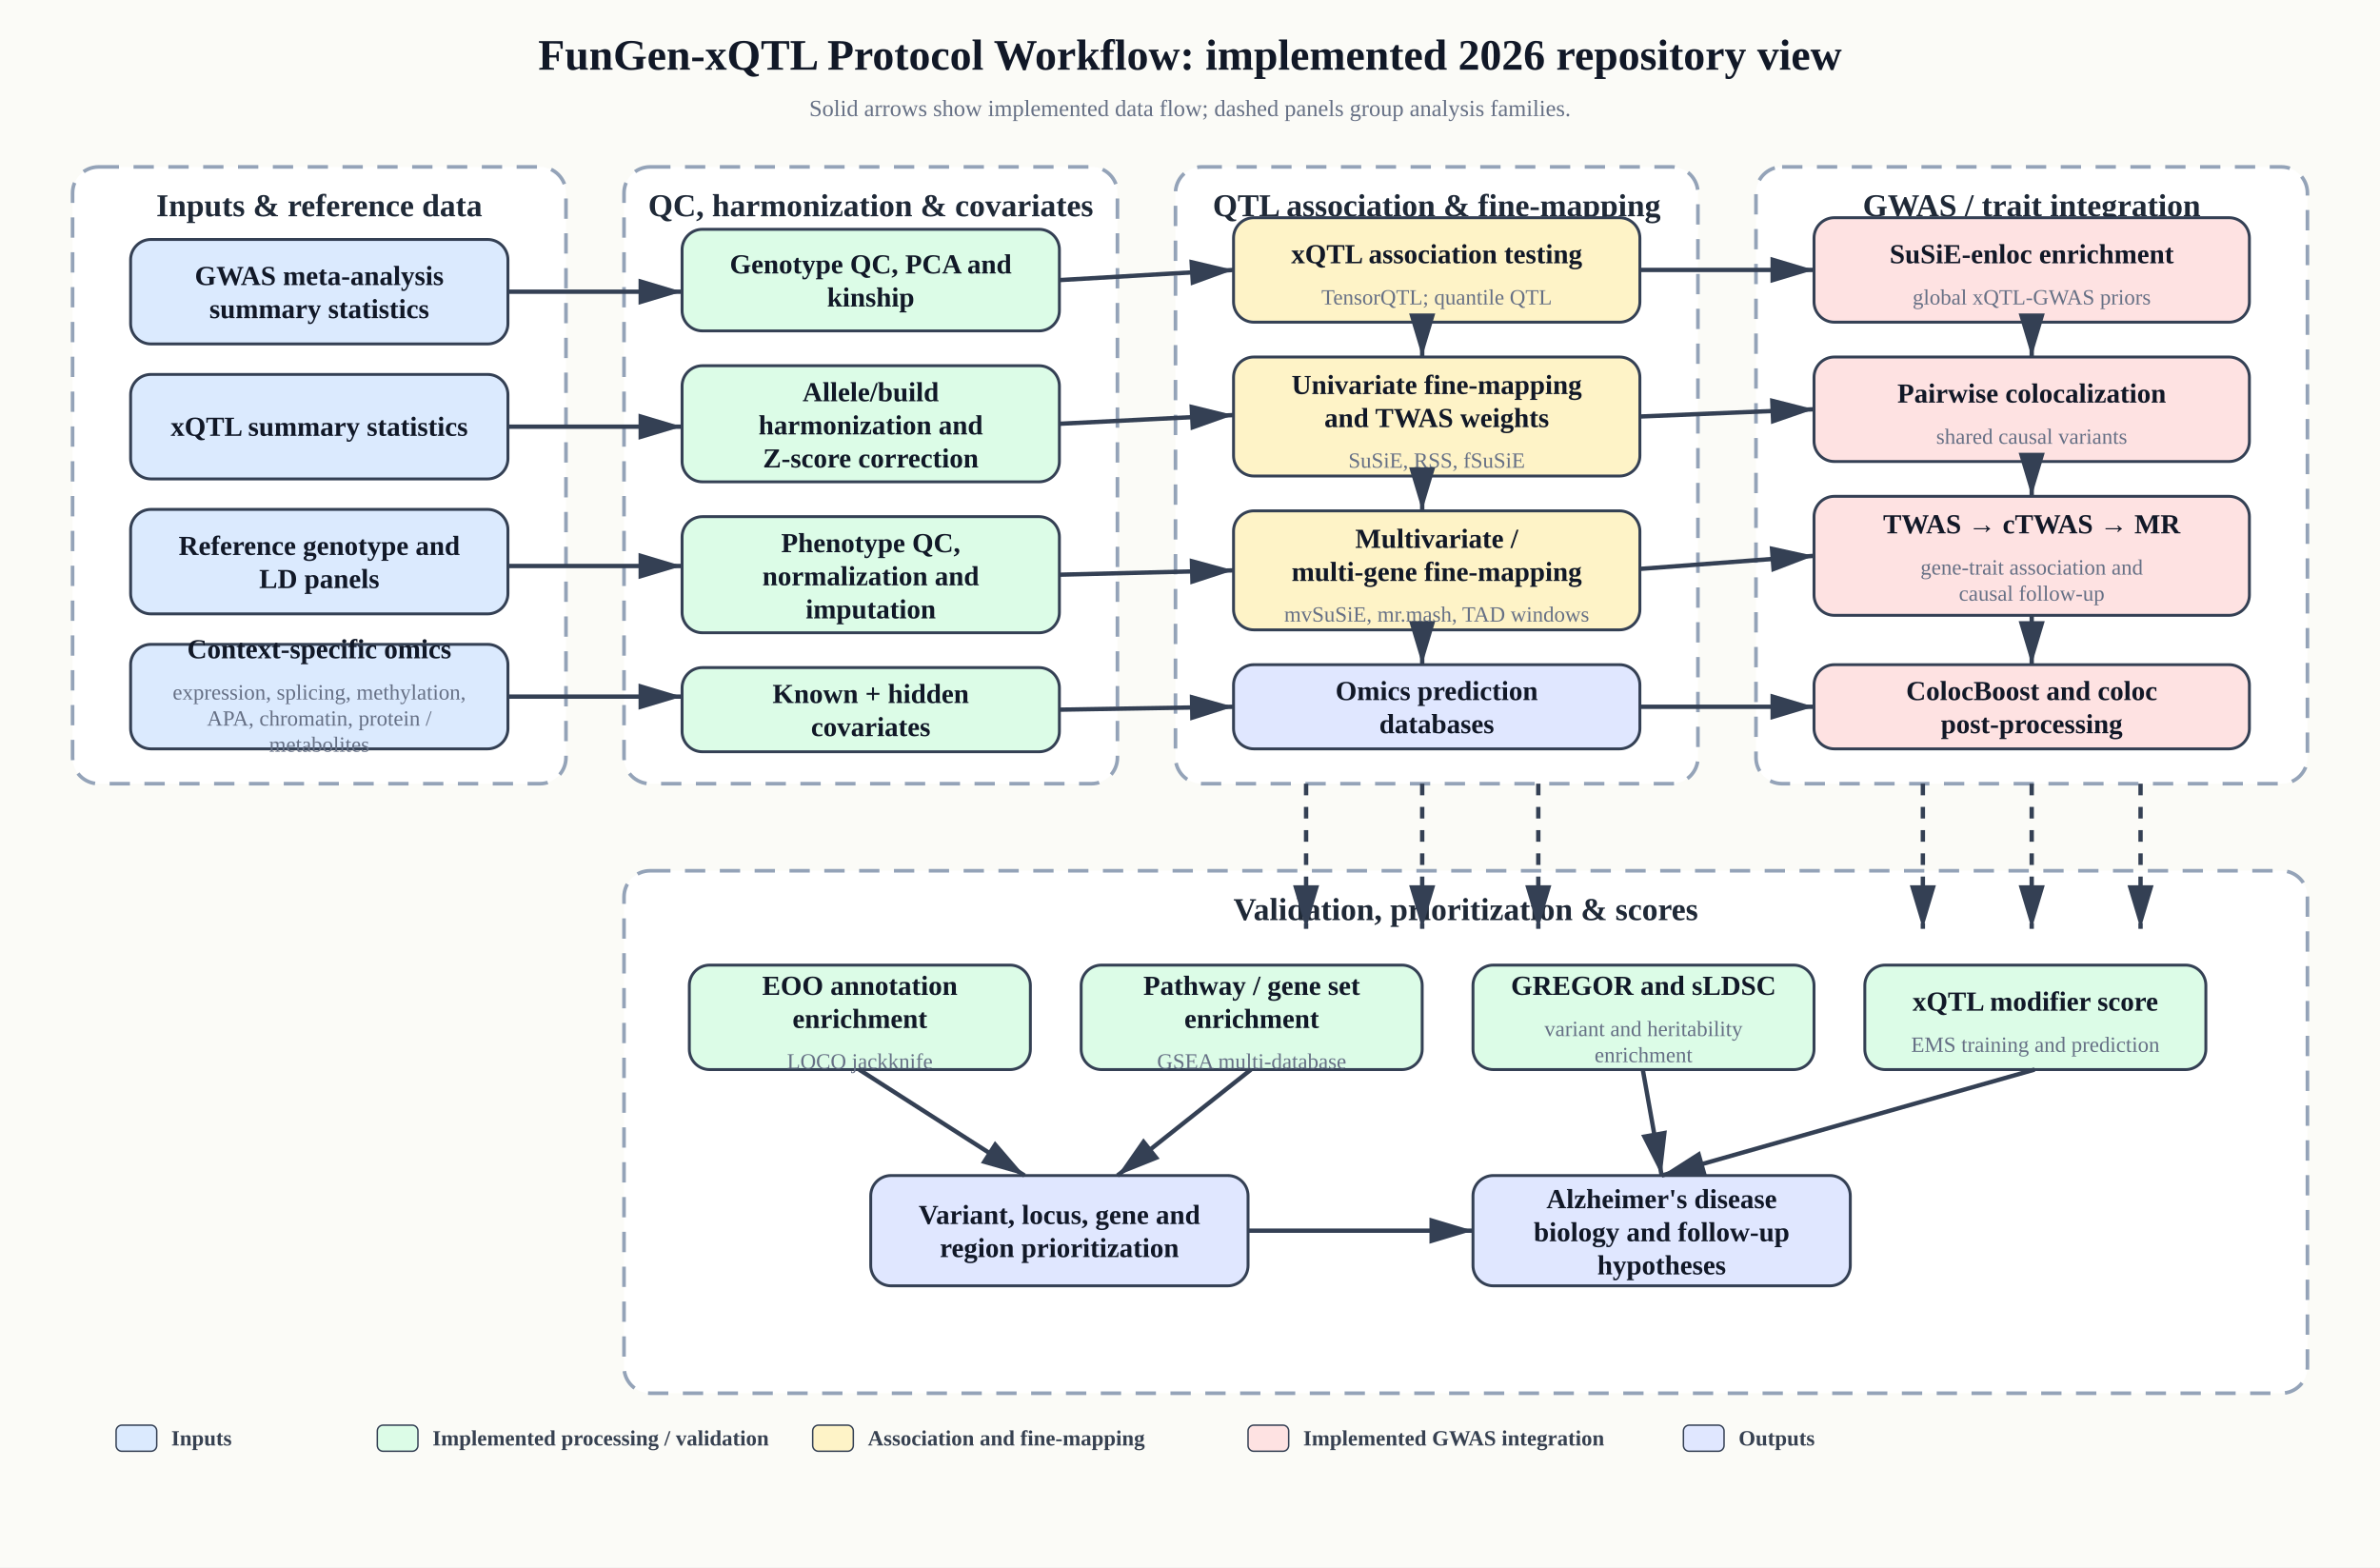
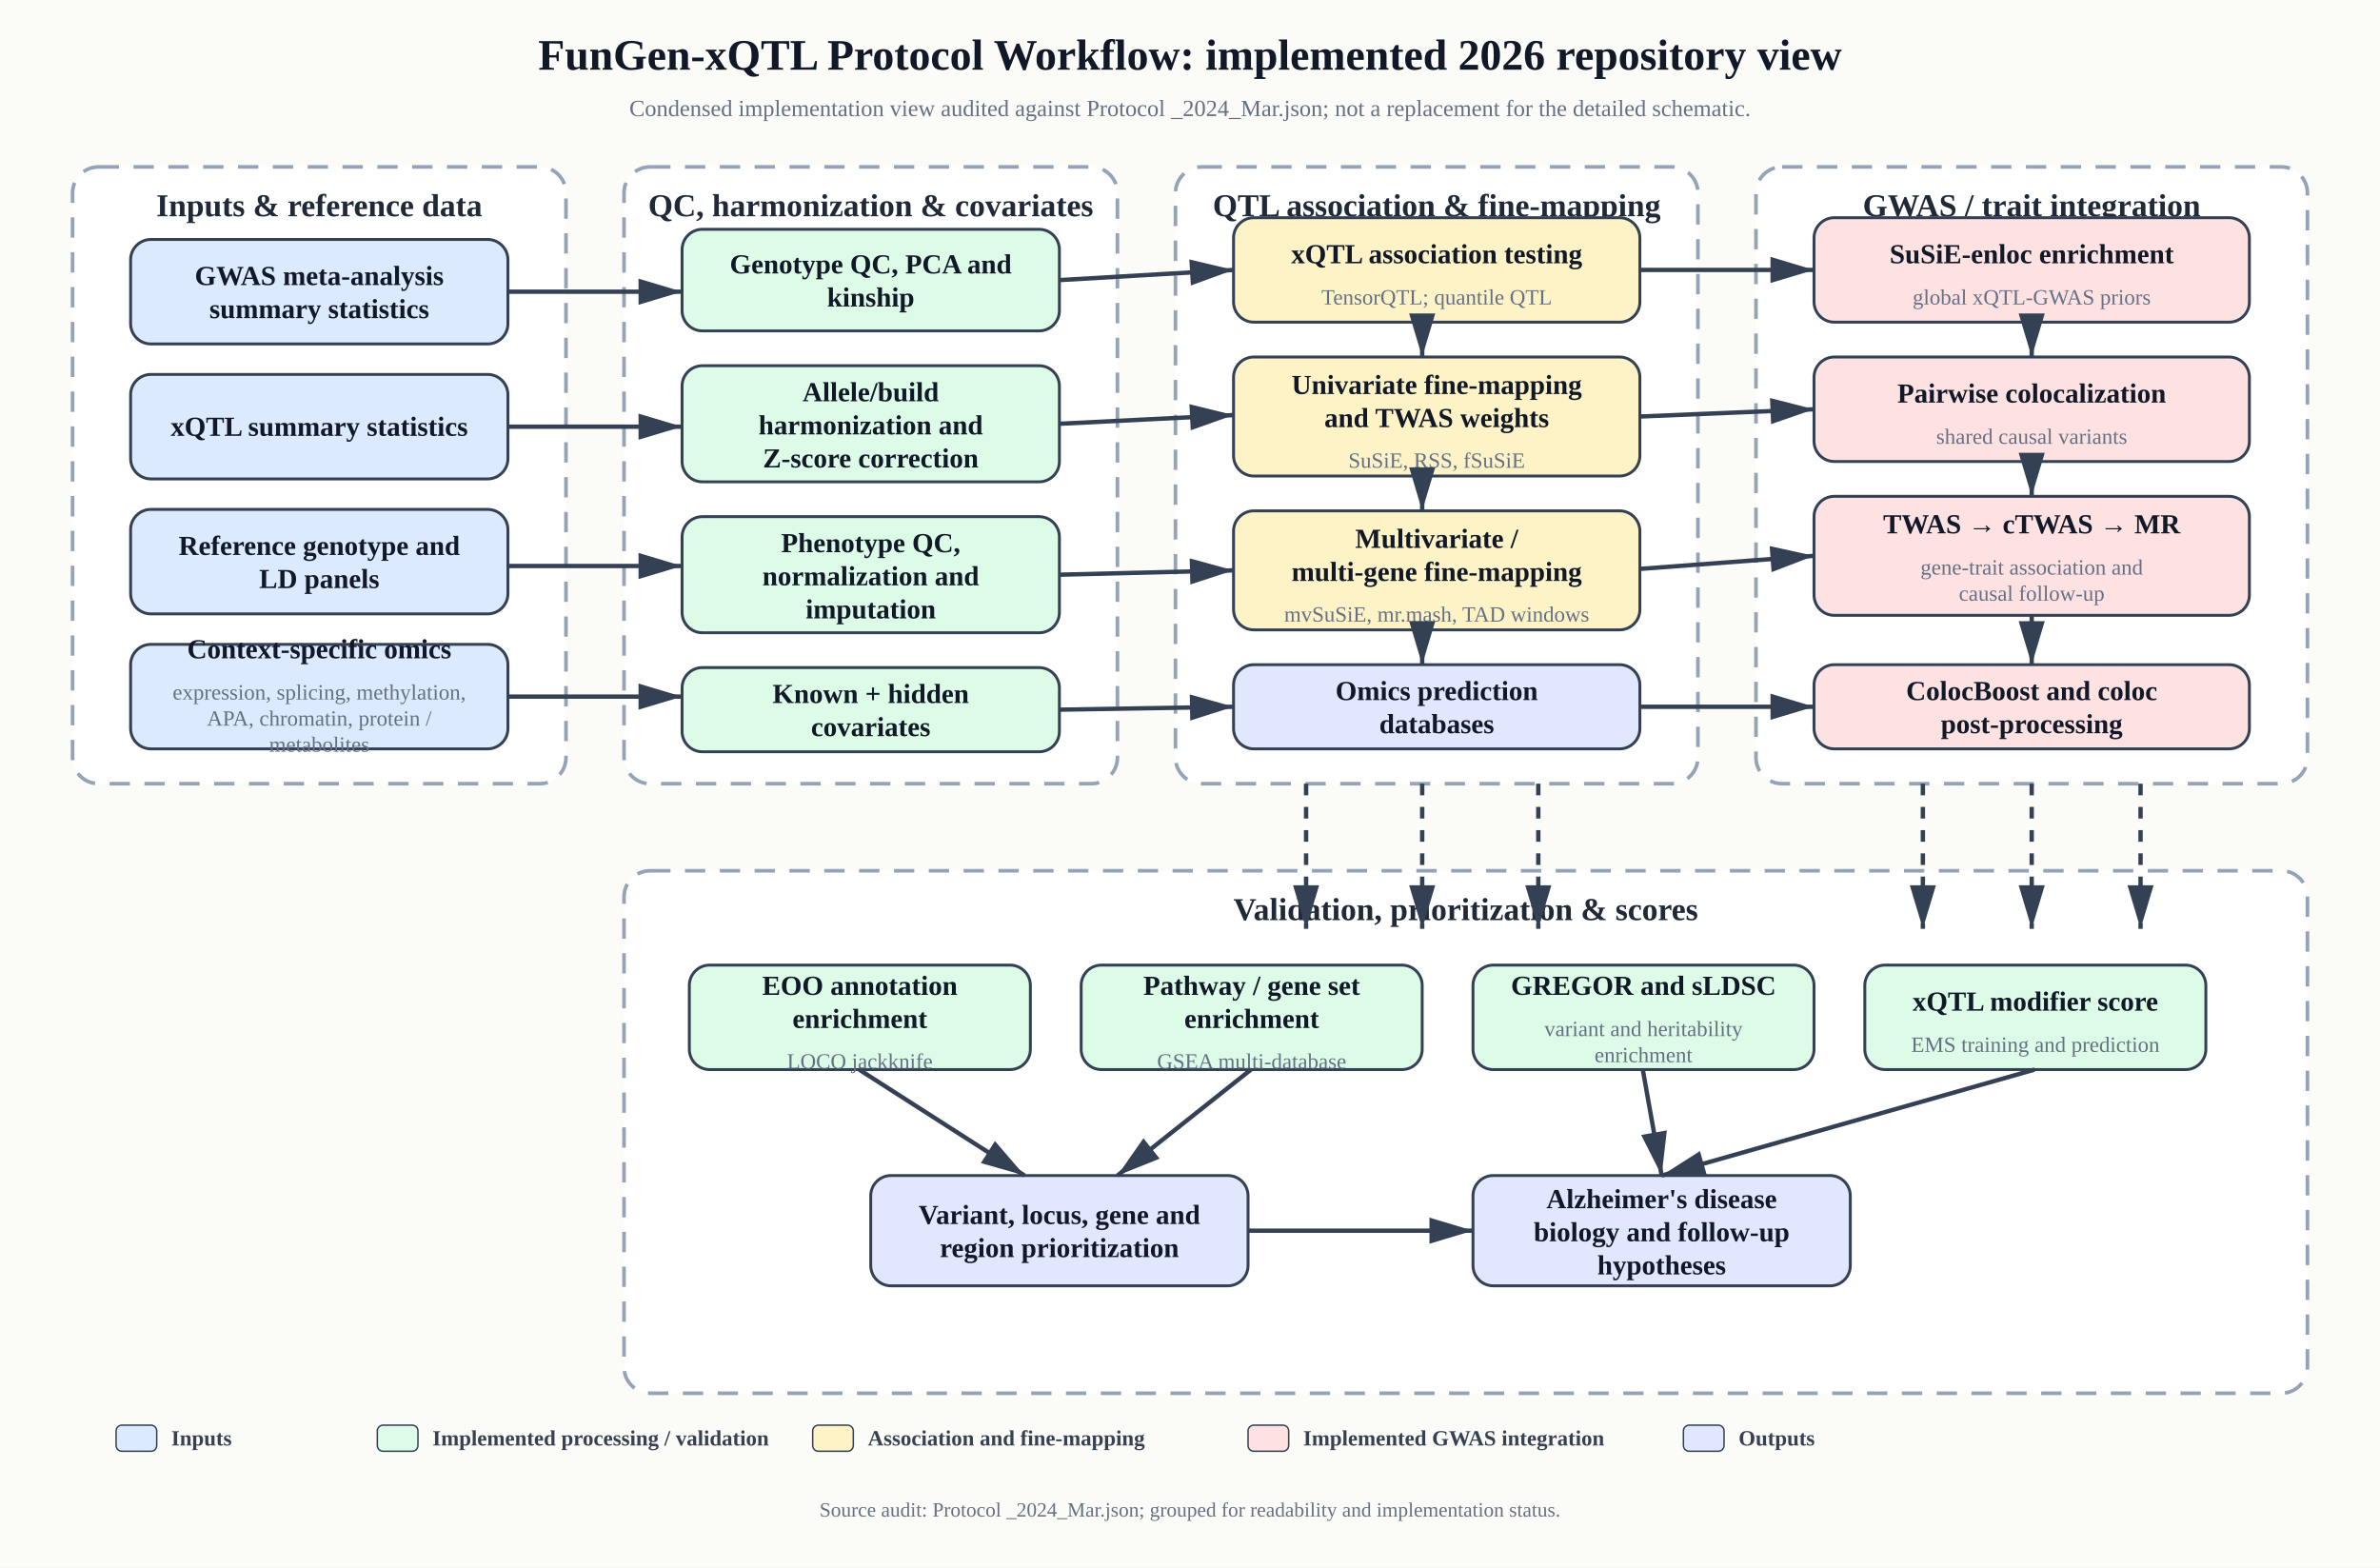
<svg xmlns="http://www.w3.org/2000/svg" width="1640" height="1080" viewBox="0 0 1640 1080">
  <defs>
    <marker id="arrow" markerWidth="12" markerHeight="12" refX="10" refY="3" orient="auto" markerUnits="strokeWidth">
      <path d="M0,0 L0,6 L10,3 z" fill="#344054" />
    </marker>
  </defs>
  <rect width="100%" height="100%" fill="#fbfbf7" />
  <text x="820.0" y="48.0" text-anchor="middle" font-size="30" font-weight="900" fill="#111827">FunGen-xQTL Protocol Workflow: implemented 2026 repository view</text>
-   <text x="820.0" y="80.0" text-anchor="middle" font-size="16" font-weight="500" fill="#667085">Solid arrows show implemented data flow; dashed panels group analysis families.</text>
+   <text x="820.0" y="80.0" text-anchor="middle" font-size="16" font-weight="500" fill="#667085">Condensed implementation view audited against Protocol _2024_Mar.json; not a replacement for the detailed schematic.</text>
  <rect x="50" y="115" width="340" height="425" rx="18" fill="#ffffff" stroke="#94a3b8" stroke-width="2.5" stroke-dasharray="14 10" />
  <text x="220.0" y="149.0" text-anchor="middle" font-size="22" font-weight="800" fill="#1f2937">Inputs &amp; reference data</text>
  <rect x="430" y="115" width="340" height="425" rx="18" fill="#ffffff" stroke="#94a3b8" stroke-width="2.5" stroke-dasharray="14 10" />
  <text x="600.0" y="149.0" text-anchor="middle" font-size="22" font-weight="800" fill="#1f2937">QC, harmonization &amp; covariates</text>
  <rect x="810" y="115" width="360" height="425" rx="18" fill="#ffffff" stroke="#94a3b8" stroke-width="2.5" stroke-dasharray="14 10" />
  <text x="990.0" y="149.0" text-anchor="middle" font-size="22" font-weight="800" fill="#1f2937">QTL association &amp; fine-mapping</text>
  <rect x="1210" y="115" width="380" height="425" rx="18" fill="#ffffff" stroke="#94a3b8" stroke-width="2.5" stroke-dasharray="14 10" />
  <text x="1400.0" y="149.0" text-anchor="middle" font-size="22" font-weight="800" fill="#1f2937">GWAS / trait integration</text>
  <rect x="430" y="600" width="1160" height="360" rx="18" fill="#ffffff" stroke="#94a3b8" stroke-width="2.5" stroke-dasharray="14 10" />
  <text x="1010.0" y="634.0" text-anchor="middle" font-size="22" font-weight="800" fill="#1f2937">Validation, prioritization &amp; scores</text>
  <rect x="90" y="165" width="260" height="72" rx="14" fill="#dbeafe" stroke="#344054" stroke-width="2" />
  <text x="220.0" y="196.4" text-anchor="middle" font-size="19" font-weight="700" fill="#111827">GWAS meta-analysis</text>
  <text x="220.0" y="219.2" text-anchor="middle" font-size="19" font-weight="700" fill="#111827">summary statistics</text>
  <rect x="90" y="258" width="260" height="72" rx="14" fill="#dbeafe" stroke="#344054" stroke-width="2" />
  <text x="220.0" y="300.3" text-anchor="middle" font-size="19" font-weight="700" fill="#111827">xQTL summary statistics</text>
  <rect x="90" y="351" width="260" height="72" rx="14" fill="#dbeafe" stroke="#344054" stroke-width="2" />
  <text x="220.0" y="382.4" text-anchor="middle" font-size="19" font-weight="700" fill="#111827">Reference genotype and</text>
  <text x="220.0" y="405.2" text-anchor="middle" font-size="19" font-weight="700" fill="#111827">LD panels</text>
  <rect x="90" y="444" width="260" height="72" rx="14" fill="#dbeafe" stroke="#344054" stroke-width="2" />
  <text x="220.0" y="453.6" text-anchor="middle" font-size="19" font-weight="700" fill="#111827">Context-specific omics</text>
  <text x="220.0" y="482.0" text-anchor="middle" font-size="15" font-weight="500" fill="#667085">expression, splicing, methylation,</text>
  <text x="220.0" y="500.0" text-anchor="middle" font-size="15" font-weight="500" fill="#667085">APA, chromatin, protein /</text>
  <text x="220.0" y="518.0" text-anchor="middle" font-size="15" font-weight="500" fill="#667085">metabolites</text>
  <rect x="470" y="158" width="260" height="70" rx="14" fill="#dcfce7" stroke="#344054" stroke-width="2" />
  <text x="600.0" y="188.4" text-anchor="middle" font-size="19" font-weight="700" fill="#111827">Genotype QC, PCA and</text>
  <text x="600.0" y="211.2" text-anchor="middle" font-size="19" font-weight="700" fill="#111827">kinship</text>
  <rect x="470" y="252" width="260" height="80" rx="14" fill="#dcfce7" stroke="#344054" stroke-width="2" />
  <text x="600.0" y="276.5" text-anchor="middle" font-size="19" font-weight="700" fill="#111827">Allele/build</text>
  <text x="600.0" y="299.3" text-anchor="middle" font-size="19" font-weight="700" fill="#111827">harmonization and</text>
  <text x="600.0" y="322.1" text-anchor="middle" font-size="19" font-weight="700" fill="#111827">Z-score correction</text>
  <rect x="470" y="356" width="260" height="80" rx="14" fill="#dcfce7" stroke="#344054" stroke-width="2" />
  <text x="600.0" y="380.5" text-anchor="middle" font-size="19" font-weight="700" fill="#111827">Phenotype QC,</text>
  <text x="600.0" y="403.3" text-anchor="middle" font-size="19" font-weight="700" fill="#111827">normalization and</text>
  <text x="600.0" y="426.1" text-anchor="middle" font-size="19" font-weight="700" fill="#111827">imputation</text>
  <rect x="470" y="460" width="260" height="58" rx="14" fill="#dcfce7" stroke="#344054" stroke-width="2" />
  <text x="600.0" y="484.4" text-anchor="middle" font-size="19" font-weight="700" fill="#111827">Known + hidden</text>
  <text x="600.0" y="507.2" text-anchor="middle" font-size="19" font-weight="700" fill="#111827">covariates</text>
  <rect x="850" y="150" width="280" height="72" rx="14" fill="#fef3c7" stroke="#344054" stroke-width="2" />
  <text x="990.0" y="181.4" text-anchor="middle" font-size="19" font-weight="700" fill="#111827">xQTL association testing</text>
  <text x="990.0" y="209.8" text-anchor="middle" font-size="15" font-weight="500" fill="#667085">TensorQTL; quantile QTL</text>
  <rect x="850" y="246" width="280" height="82" rx="14" fill="#fef3c7" stroke="#344054" stroke-width="2" />
  <text x="990.0" y="271.5" text-anchor="middle" font-size="19" font-weight="700" fill="#111827">Univariate fine-mapping</text>
  <text x="990.0" y="294.3" text-anchor="middle" font-size="19" font-weight="700" fill="#111827">and TWAS weights</text>
  <text x="990.0" y="322.3" text-anchor="middle" font-size="15" font-weight="500" fill="#667085">SuSiE, RSS, fSuSiE</text>
  <rect x="850" y="352" width="280" height="82" rx="14" fill="#fef3c7" stroke="#344054" stroke-width="2" />
  <text x="990.0" y="377.5" text-anchor="middle" font-size="19" font-weight="700" fill="#111827">Multivariate /</text>
  <text x="990.0" y="400.3" text-anchor="middle" font-size="19" font-weight="700" fill="#111827">multi-gene fine-mapping</text>
  <text x="990.0" y="428.3" text-anchor="middle" font-size="15" font-weight="500" fill="#667085">mvSuSiE, mr.mash, TAD windows</text>
  <rect x="850" y="458" width="280" height="58" rx="14" fill="#e0e7ff" stroke="#344054" stroke-width="2" />
  <text x="990.0" y="482.4" text-anchor="middle" font-size="19" font-weight="700" fill="#111827">Omics prediction</text>
  <text x="990.0" y="505.2" text-anchor="middle" font-size="19" font-weight="700" fill="#111827">databases</text>
  <rect x="1250" y="150" width="300" height="72" rx="14" fill="#fee2e2" stroke="#344054" stroke-width="2" />
  <text x="1400.0" y="181.4" text-anchor="middle" font-size="19" font-weight="700" fill="#111827">SuSiE-enloc enrichment</text>
  <text x="1400.0" y="209.8" text-anchor="middle" font-size="15" font-weight="500" fill="#667085">global xQTL-GWAS priors</text>
  <rect x="1250" y="246" width="300" height="72" rx="14" fill="#fee2e2" stroke="#344054" stroke-width="2" />
  <text x="1400.0" y="277.4" text-anchor="middle" font-size="19" font-weight="700" fill="#111827">Pairwise colocalization</text>
  <text x="1400.0" y="305.8" text-anchor="middle" font-size="15" font-weight="500" fill="#667085">shared causal variants</text>
  <rect x="1250" y="342" width="300" height="82" rx="14" fill="#fee2e2" stroke="#344054" stroke-width="2" />
  <text x="1400.0" y="367.5" text-anchor="middle" font-size="19" font-weight="700" fill="#111827">TWAS → cTWAS → MR</text>
  <text x="1400.0" y="395.9" text-anchor="middle" font-size="15" font-weight="500" fill="#667085">gene-trait association and</text>
  <text x="1400.0" y="413.9" text-anchor="middle" font-size="15" font-weight="500" fill="#667085">causal follow-up</text>
  <rect x="1250" y="458" width="300" height="58" rx="14" fill="#fee2e2" stroke="#344054" stroke-width="2" />
  <text x="1400.0" y="482.4" text-anchor="middle" font-size="19" font-weight="700" fill="#111827">ColocBoost and coloc</text>
  <text x="1400.0" y="505.2" text-anchor="middle" font-size="19" font-weight="700" fill="#111827">post-processing</text>
  <rect x="475" y="665" width="235" height="72" rx="14" fill="#dcfce7" stroke="#344054" stroke-width="2" />
  <text x="592.5" y="685.5" text-anchor="middle" font-size="19" font-weight="700" fill="#111827">EOO annotation</text>
  <text x="592.5" y="708.3" text-anchor="middle" font-size="19" font-weight="700" fill="#111827">enrichment</text>
  <text x="592.5" y="736.3" text-anchor="middle" font-size="15" font-weight="500" fill="#667085">LOCO jackknife</text>
  <rect x="745" y="665" width="235" height="72" rx="14" fill="#dcfce7" stroke="#344054" stroke-width="2" />
  <text x="862.5" y="685.5" text-anchor="middle" font-size="19" font-weight="700" fill="#111827">Pathway / gene set</text>
  <text x="862.5" y="708.3" text-anchor="middle" font-size="19" font-weight="700" fill="#111827">enrichment</text>
  <text x="862.5" y="736.3" text-anchor="middle" font-size="15" font-weight="500" fill="#667085">GSEA multi-database</text>
  <rect x="1015" y="665" width="235" height="72" rx="14" fill="#dcfce7" stroke="#344054" stroke-width="2" />
  <text x="1132.5" y="685.5" text-anchor="middle" font-size="19" font-weight="700" fill="#111827">GREGOR and sLDSC</text>
  <text x="1132.5" y="713.9" text-anchor="middle" font-size="15" font-weight="500" fill="#667085">variant and heritability</text>
  <text x="1132.5" y="731.9" text-anchor="middle" font-size="15" font-weight="500" fill="#667085">enrichment</text>
  <rect x="1285" y="665" width="235" height="72" rx="14" fill="#dcfce7" stroke="#344054" stroke-width="2" />
  <text x="1402.5" y="696.4" text-anchor="middle" font-size="19" font-weight="700" fill="#111827">xQTL modifier score</text>
  <text x="1402.5" y="724.8" text-anchor="middle" font-size="15" font-weight="500" fill="#667085">EMS training and prediction</text>
  <rect x="600" y="810" width="260" height="76" rx="14" fill="#e0e7ff" stroke="#344054" stroke-width="2" />
  <text x="730.0" y="843.4" text-anchor="middle" font-size="19" font-weight="700" fill="#111827">Variant, locus, gene and</text>
  <text x="730.0" y="866.2" text-anchor="middle" font-size="19" font-weight="700" fill="#111827">region prioritization</text>
  <rect x="1015" y="810" width="260" height="76" rx="14" fill="#e0e7ff" stroke="#344054" stroke-width="2" />
  <text x="1145.0" y="832.5" text-anchor="middle" font-size="19" font-weight="700" fill="#111827">Alzheimer's disease</text>
  <text x="1145.0" y="855.3" text-anchor="middle" font-size="19" font-weight="700" fill="#111827">biology and follow-up</text>
  <text x="1145.0" y="878.1" text-anchor="middle" font-size="19" font-weight="700" fill="#111827">hypotheses</text>
  <line x1="350" y1="201" x2="470" y2="201" stroke="#344054" stroke-width="3" marker-end="url(#arrow)" />
  <line x1="350" y1="294" x2="470" y2="294" stroke="#344054" stroke-width="3" marker-end="url(#arrow)" />
  <line x1="350" y1="390" x2="470" y2="390" stroke="#344054" stroke-width="3" marker-end="url(#arrow)" />
  <line x1="350" y1="480" x2="470" y2="480" stroke="#344054" stroke-width="3" marker-end="url(#arrow)" />
  <line x1="730" y1="193" x2="850" y2="186" stroke="#344054" stroke-width="3" marker-end="url(#arrow)" />
  <line x1="730" y1="292" x2="850" y2="286" stroke="#344054" stroke-width="3" marker-end="url(#arrow)" />
  <line x1="730" y1="396" x2="850" y2="393" stroke="#344054" stroke-width="3" marker-end="url(#arrow)" />
  <line x1="730" y1="489" x2="850" y2="487" stroke="#344054" stroke-width="3" marker-end="url(#arrow)" />
  <line x1="1130" y1="186" x2="1250" y2="186" stroke="#344054" stroke-width="3" marker-end="url(#arrow)" />
  <line x1="1130" y1="287" x2="1250" y2="282" stroke="#344054" stroke-width="3" marker-end="url(#arrow)" />
  <line x1="1130" y1="392" x2="1250" y2="383" stroke="#344054" stroke-width="3" marker-end="url(#arrow)" />
  <line x1="1130" y1="487" x2="1250" y2="487" stroke="#344054" stroke-width="3" marker-end="url(#arrow)" />
  <line x1="980" y1="222" x2="980" y2="246" stroke="#344054" stroke-width="3" marker-end="url(#arrow)" />
  <line x1="980" y1="328" x2="980" y2="352" stroke="#344054" stroke-width="3" marker-end="url(#arrow)" />
  <line x1="980" y1="434" x2="980" y2="458" stroke="#344054" stroke-width="3" marker-end="url(#arrow)" />
  <line x1="1400" y1="222" x2="1400" y2="246" stroke="#344054" stroke-width="3" marker-end="url(#arrow)" />
  <line x1="1400" y1="318" x2="1400" y2="342" stroke="#344054" stroke-width="3" marker-end="url(#arrow)" />
  <line x1="1400" y1="424" x2="1400" y2="458" stroke="#344054" stroke-width="3" marker-end="url(#arrow)" />
  <line x1="1325" y1="540" x2="1325" y2="640" stroke="#344054" stroke-width="3" marker-end="url(#arrow)" stroke-dasharray="8 8" />
  <line x1="1400" y1="540" x2="1400" y2="640" stroke="#344054" stroke-width="3" marker-end="url(#arrow)" stroke-dasharray="8 8" />
  <line x1="1475" y1="540" x2="1475" y2="640" stroke="#344054" stroke-width="3" marker-end="url(#arrow)" stroke-dasharray="8 8" />
  <line x1="980" y1="540" x2="980" y2="640" stroke="#344054" stroke-width="3" marker-end="url(#arrow)" stroke-dasharray="8 8" />
  <line x1="900" y1="540" x2="900" y2="640" stroke="#344054" stroke-width="3" marker-end="url(#arrow)" stroke-dasharray="8 8" />
  <line x1="1060" y1="540" x2="1060" y2="640" stroke="#344054" stroke-width="3" marker-end="url(#arrow)" stroke-dasharray="8 8" />
  <line x1="592" y1="737" x2="706" y2="810" stroke="#344054" stroke-width="3" marker-end="url(#arrow)" />
  <line x1="862" y1="737" x2="770" y2="810" stroke="#344054" stroke-width="3" marker-end="url(#arrow)" />
  <line x1="1132" y1="737" x2="1145" y2="810" stroke="#344054" stroke-width="3" marker-end="url(#arrow)" />
  <line x1="1402" y1="737" x2="1145" y2="810" stroke="#344054" stroke-width="3" marker-end="url(#arrow)" />
  <line x1="860" y1="848" x2="1015" y2="848" stroke="#344054" stroke-width="3" marker-end="url(#arrow)" />
  <rect x="80" y="982" width="28" height="18" rx="4" fill="#dbeafe" stroke="#344054" />
  <text x="118" y="996" font-size="15" font-weight="600" fill="#374151">Inputs</text>
  <rect x="260" y="982" width="28" height="18" rx="4" fill="#dcfce7" stroke="#344054" />
  <text x="298" y="996" font-size="15" font-weight="600" fill="#374151">Implemented processing / validation</text>
  <rect x="560" y="982" width="28" height="18" rx="4" fill="#fef3c7" stroke="#344054" />
  <text x="598" y="996" font-size="15" font-weight="600" fill="#374151">Association and fine-mapping</text>
  <rect x="860" y="982" width="28" height="18" rx="4" fill="#fee2e2" stroke="#344054" />
  <text x="898" y="996" font-size="15" font-weight="600" fill="#374151">Implemented GWAS integration</text>
  <rect x="1160" y="982" width="28" height="18" rx="4" fill="#e0e7ff" stroke="#344054" />
  <text x="1198" y="996" font-size="15" font-weight="600" fill="#374151">Outputs</text>
+   <text x="820.0" y="1045.0" text-anchor="middle" font-size="14" font-weight="500" fill="#667085">Source audit: Protocol _2024_Mar.json; grouped for readability and implementation status.</text>
</svg>
